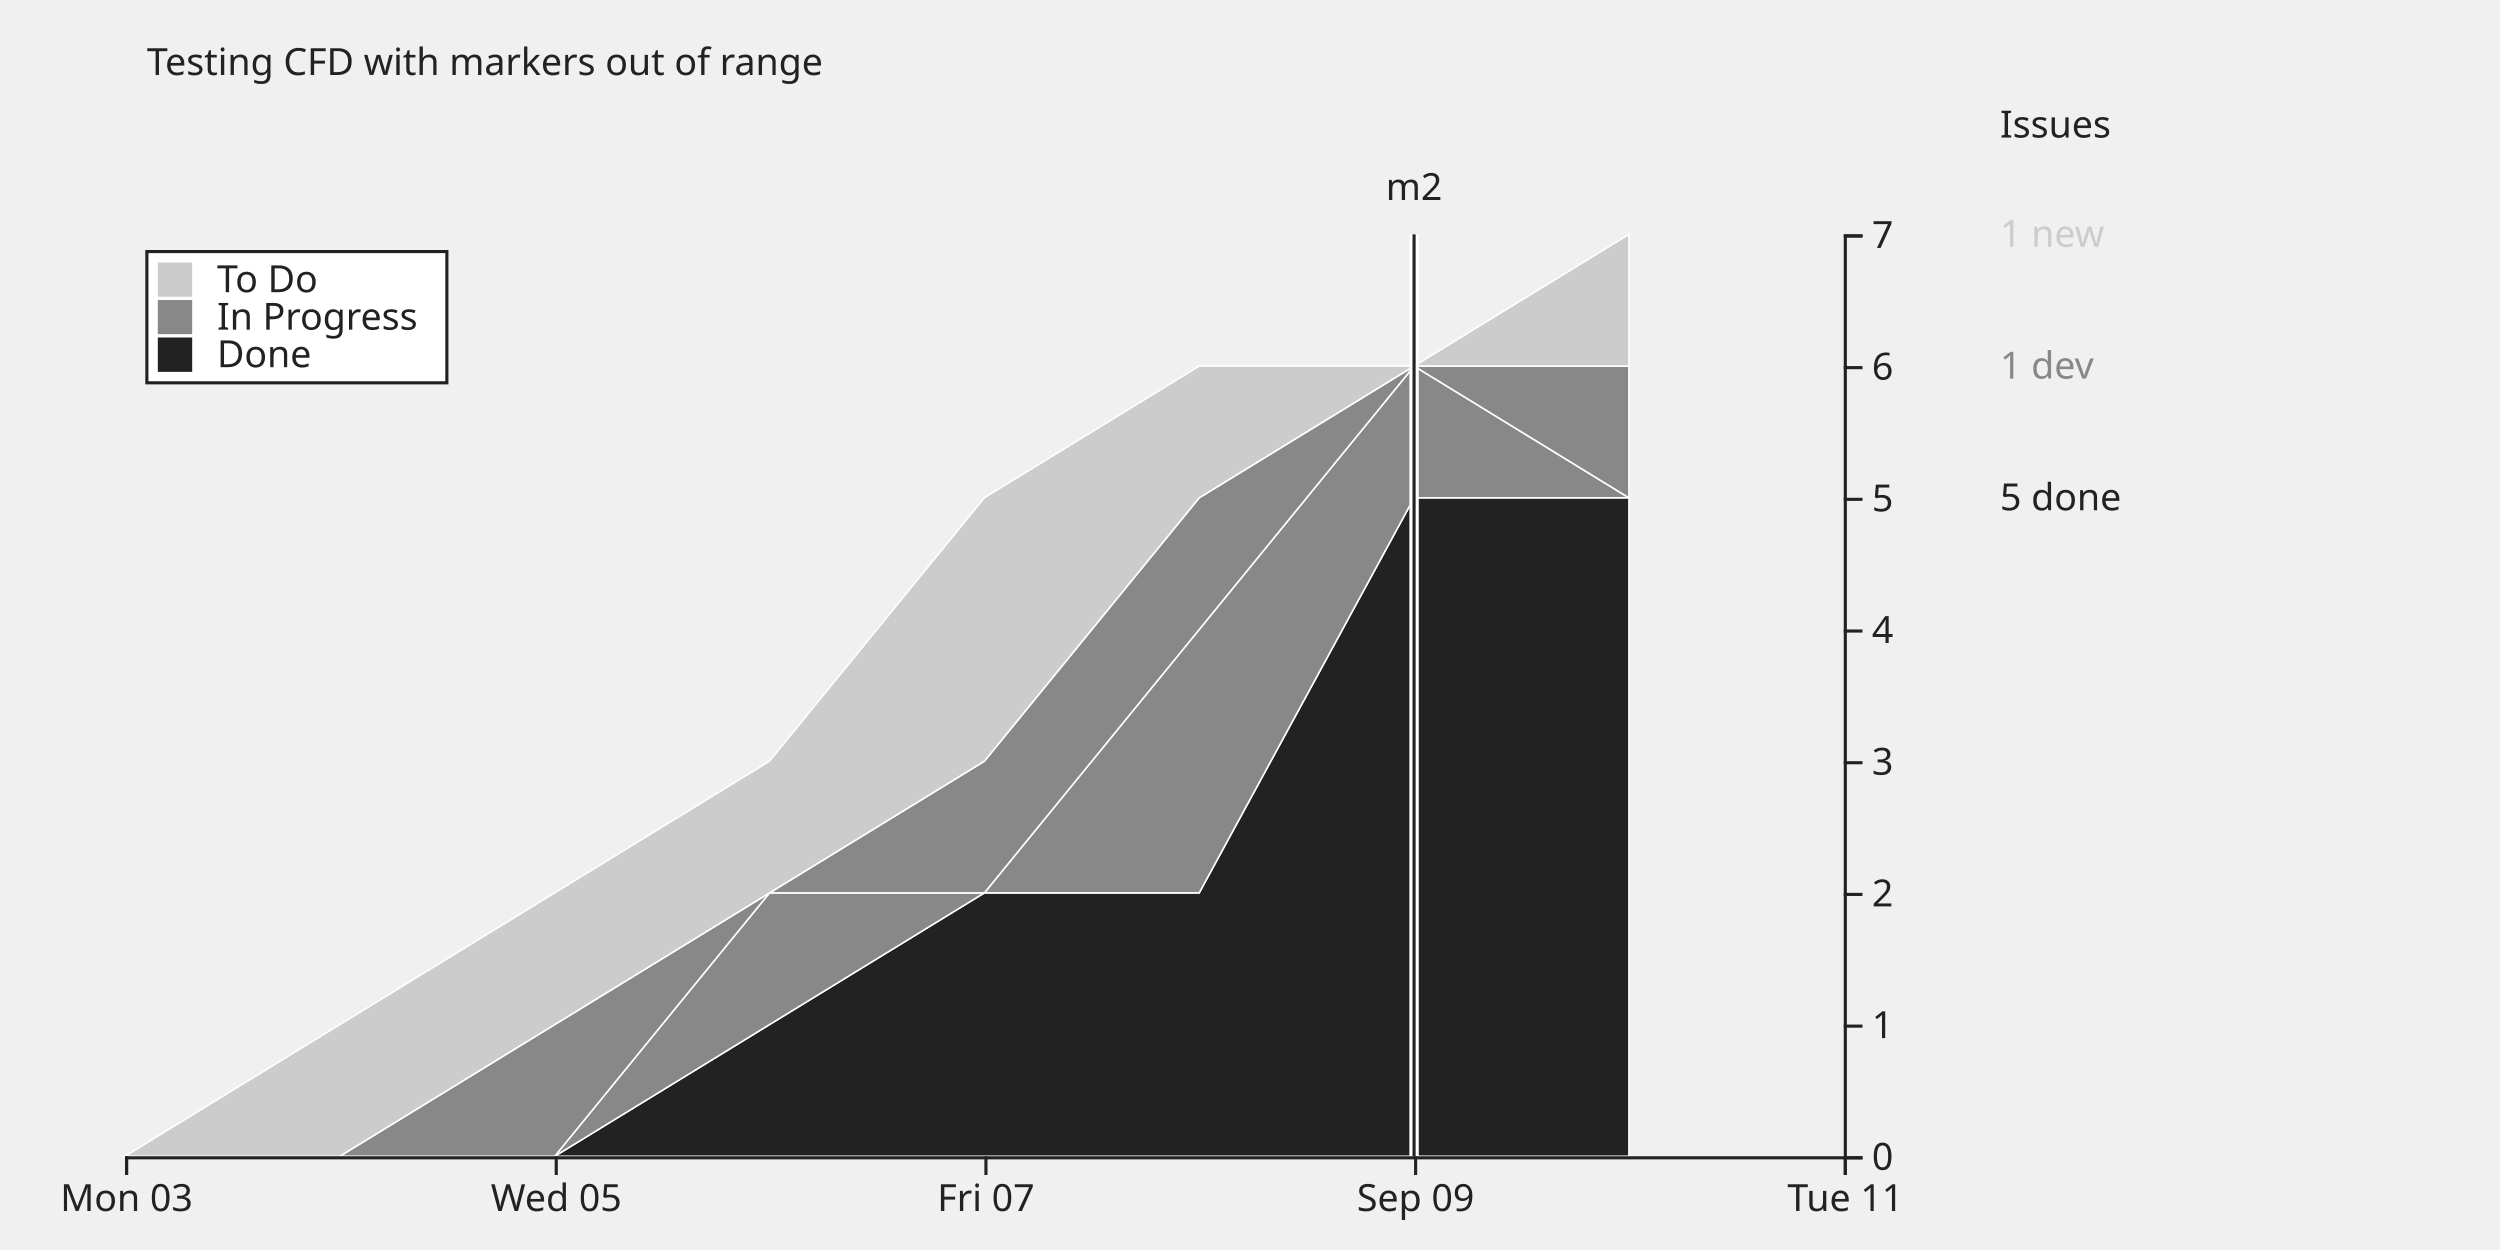
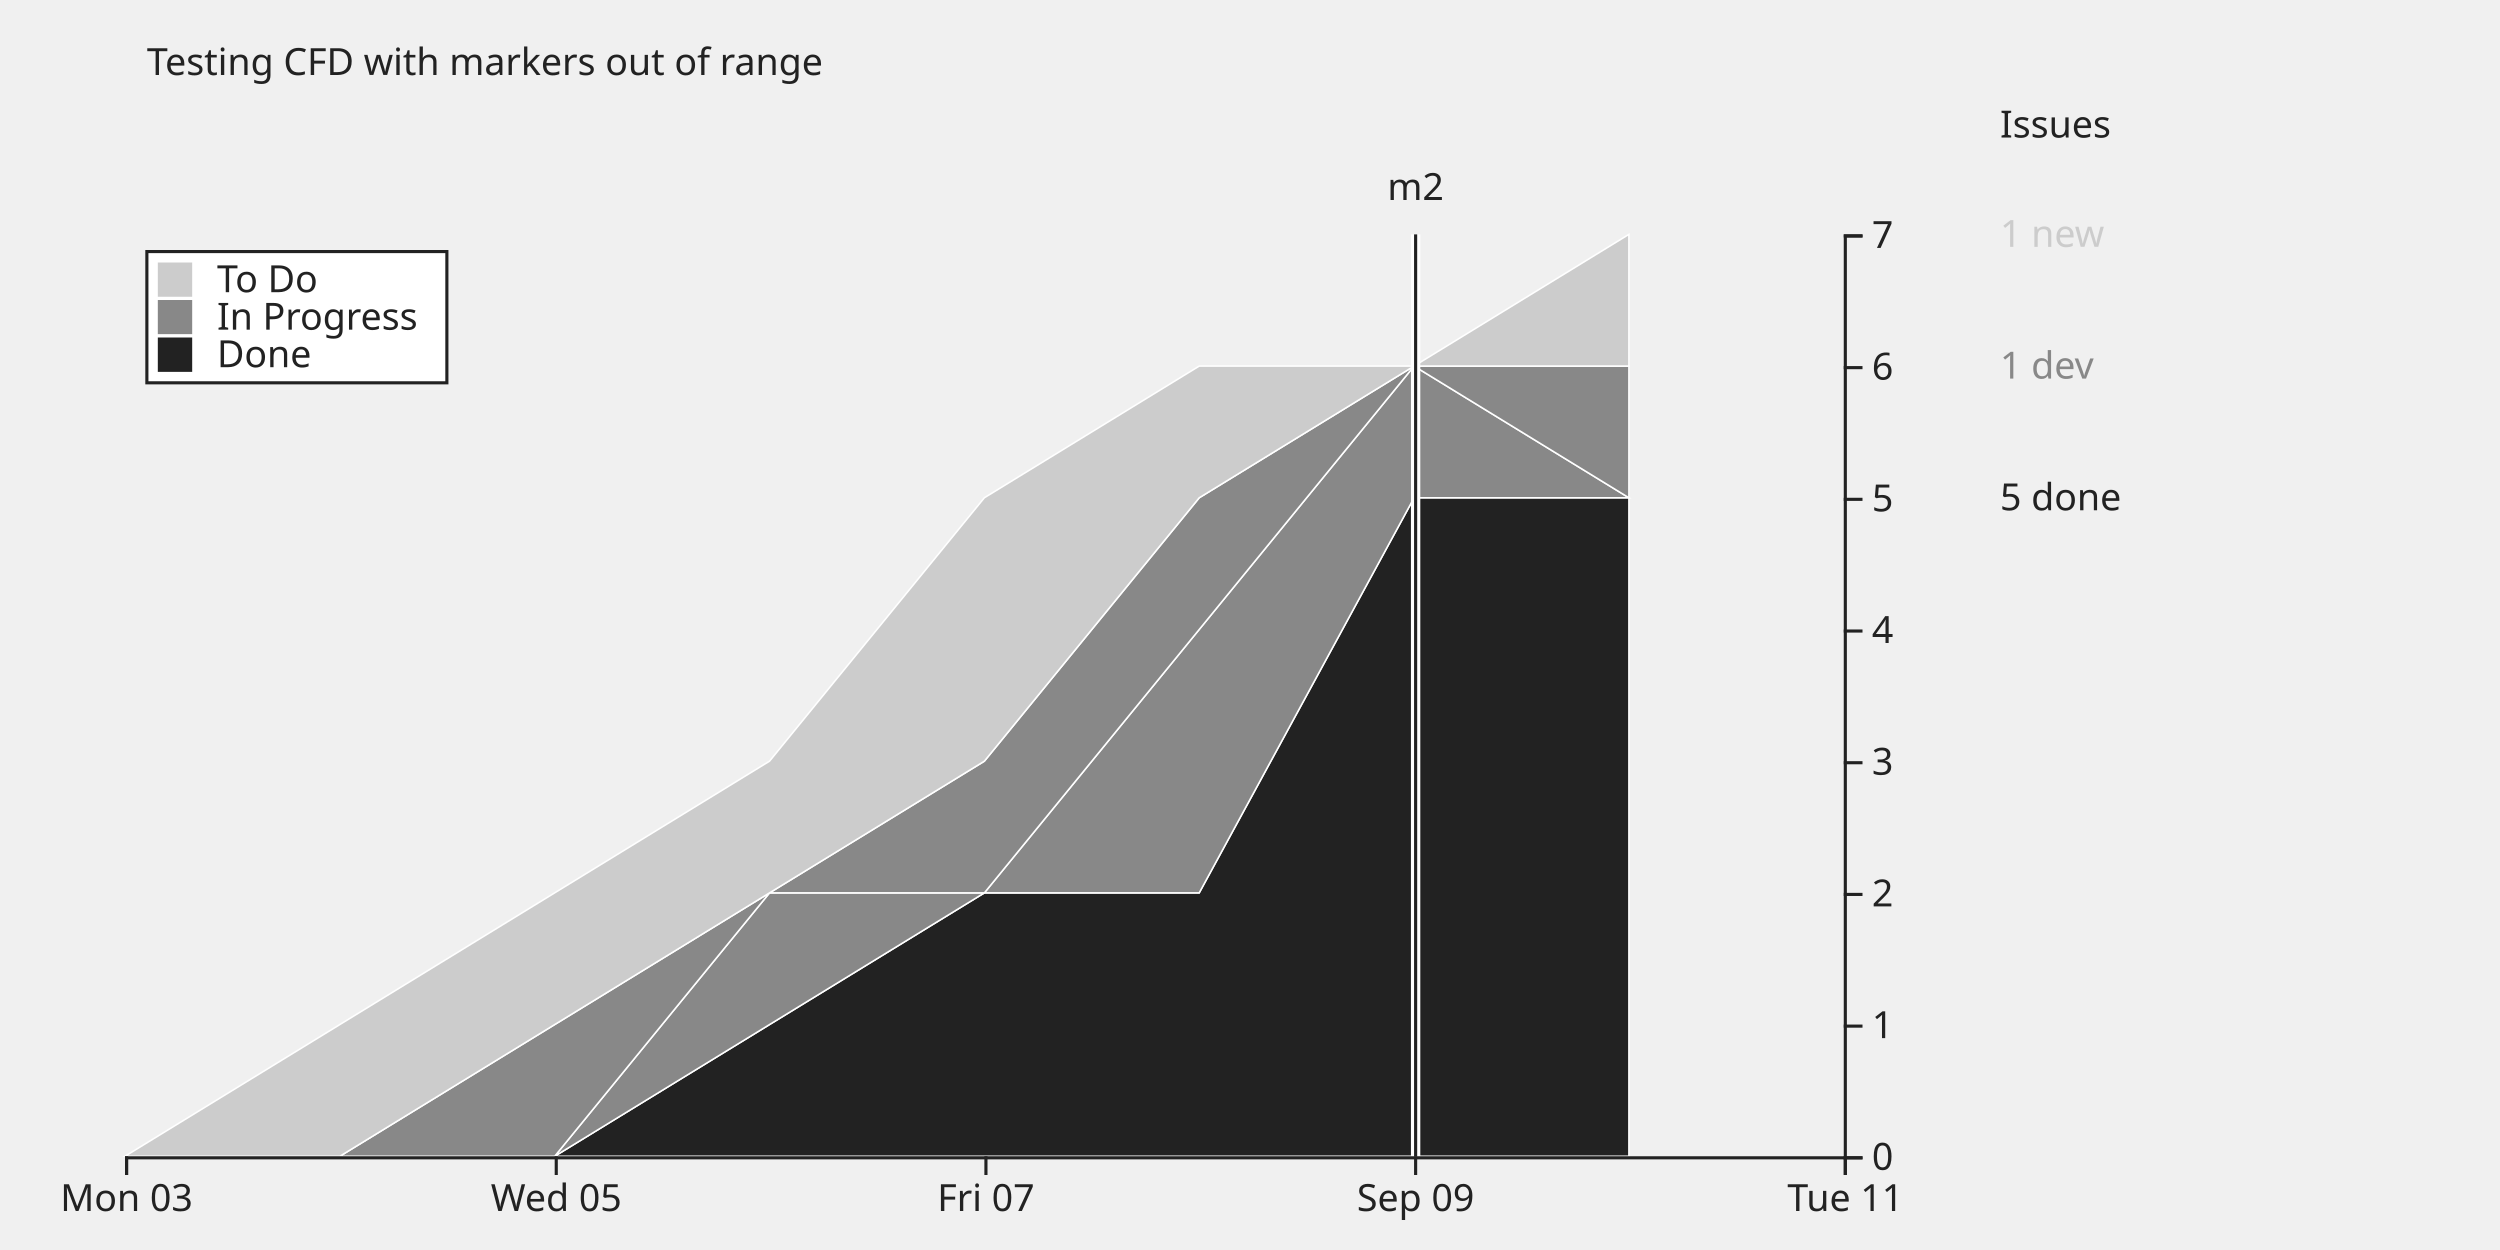
<svg xmlns="http://www.w3.org/2000/svg" width="800" height="400">
  <g transform="translate(40,75)">
    <g class="layer">
      <path class="area" style="fill: #222; stroke: #fff; stroke-width: .5;" d="M0,295L68.75,295L137.5,295L206.25,252.857L275,210.714L343.75,210.714L412.5,84.286L481.25,84.286L481.25,295L412.5,295L343.75,295L275,295L206.25,295L137.5,295L68.75,295L0,295Z" />
      <text x="600" y="84.286" dy="4px" font-size="12px" font-family="sans-serif" style="text-anchor: start; fill: #222;">5 done</text>
    </g>
    <g class="layer">
      <path class="area" style="fill: #888; stroke: #fff; stroke-width: .5;" d="M0,295L68.75,295L137.5,295L206.25,210.714L275,210.714L343.75,126.429L412.5,42.143L481.25,84.286L481.25,84.286L412.5,84.286L343.75,210.714L275,210.714L206.25,252.857L137.5,295L68.75,295L0,295Z" />
    </g>
    <g class="layer">
      <path class="area" style="fill: #888; stroke: #fff; stroke-width: .5;" d="M0,295L68.75,295L137.5,252.857L206.25,210.714L275,168.571L343.75,84.286L412.5,42.143L481.25,42.143L481.25,84.286L412.5,42.143L343.75,126.429L275,210.714L206.25,210.714L137.5,295L68.75,295L0,295Z" />
      <text x="600" y="42.143" dy="4px" font-size="12px" font-family="sans-serif" style="text-anchor: start; fill: #888;">1 dev</text>
    </g>
    <g class="layer">
      <path class="area" style="fill: #ccc; stroke: #fff; stroke-width: .5;" d="M0,295L68.75,252.857L137.5,210.714L206.25,168.571L275,84.286L343.75,42.143L412.5,42.143L481.25,0L481.25,42.143L412.5,42.143L343.75,84.286L275,168.571L206.25,210.714L137.5,252.857L68.75,295L0,295Z" />
      <text x="600" y="0" dy="4px" font-size="12px" font-family="sans-serif" style="text-anchor: start; fill: #ccc;">1 new</text>
    </g>
-     <line x1="412.5" y1="295" x2="412.5" y2="0" style="stroke-width: 3; stroke: #fff;" />
-     <line x1="412.5" y1="295" x2="412.5" y2="0" style="stroke-width: 1; stroke: #222;" />
+     <line x1="413" y1="295" x2="413" y2="0" style="stroke-width: 3; stroke: #fff;" />
+     <line x1="413" y1="295" x2="413" y2="0" style="stroke-width: 1; stroke: #222;" />
    <rect style="fill: #fff;" />
-     <text x="412.5" y="-15" dy="4px" font-size="12px" font-family="sans-serif" style="fill: #222; text-anchor: middle;">m2</text>
+     <text x="413" y="-15" dy="4px" font-size="12px" font-family="sans-serif" style="fill: #222; text-anchor: middle;">m2</text>
    <g transform="translate(0,295)" fill="none" font-size="10" font-family="sans-serif" text-anchor="middle">
      <path class="domain" stroke="currentColor" d="M0.5,6V0.5H550.5V6" style="stroke: #222;" />
      <g class="tick" opacity="1" transform="translate(0.5,0)">
        <line stroke="currentColor" y2="6" style="stroke: #222;" />
        <text fill="currentColor" y="9" dy="0.71em" style="fill: #222;" font-size="12px" font-family="sans-serif">Mon 03</text>
      </g>
      <g class="tick" opacity="1" transform="translate(138,0)">
        <line stroke="currentColor" y2="6" style="stroke: #222;" />
        <text fill="currentColor" y="9" dy="0.71em" style="fill: #222;" font-size="12px" font-family="sans-serif">Wed 05</text>
      </g>
      <g class="tick" opacity="1" transform="translate(275.5,0)">
        <line stroke="currentColor" y2="6" style="stroke: #222;" />
        <text fill="currentColor" y="9" dy="0.71em" style="fill: #222;" font-size="12px" font-family="sans-serif">Fri 07</text>
      </g>
      <g class="tick" opacity="1" transform="translate(413,0)">
        <line stroke="currentColor" y2="6" style="stroke: #222;" />
        <text fill="currentColor" y="9" dy="0.71em" style="fill: #222;" font-size="12px" font-family="sans-serif">Sep 09</text>
      </g>
      <g class="tick" opacity="1" transform="translate(550.5,0)">
        <line stroke="currentColor" y2="6" style="stroke: #222;" />
        <text fill="currentColor" y="9" dy="0.71em" style="fill: #222;" font-size="12px" font-family="sans-serif">Tue 11</text>
      </g>
    </g>
    <g transform="translate(550 ,0)" fill="none" font-size="10" font-family="sans-serif" text-anchor="start">
      <path class="domain" stroke="currentColor" d="M6,295.5H0.5V0.5H6" style="stroke: #222;" />
      <g class="tick" opacity="1" transform="translate(0,295.5)">
        <line stroke="currentColor" x2="6" style="stroke: #222;" />
        <text fill="currentColor" x="9" dy="0.32em" style="fill: #222;" font-size="12px" font-family="sans-serif">0</text>
      </g>
      <g class="tick" opacity="1" transform="translate(0,253.3571)">
        <line stroke="currentColor" x2="6" style="stroke: #222;" />
        <text fill="currentColor" x="9" dy="0.32em" style="fill: #222;" font-size="12px" font-family="sans-serif">1</text>
      </g>
      <g class="tick" opacity="1" transform="translate(0,211.2143)">
        <line stroke="currentColor" x2="6" style="stroke: #222;" />
        <text fill="currentColor" x="9" dy="0.32em" style="fill: #222;" font-size="12px" font-family="sans-serif">2</text>
      </g>
      <g class="tick" opacity="1" transform="translate(0,169.0714)">
        <line stroke="currentColor" x2="6" style="stroke: #222;" />
        <text fill="currentColor" x="9" dy="0.32em" style="fill: #222;" font-size="12px" font-family="sans-serif">3</text>
      </g>
      <g class="tick" opacity="1" transform="translate(0,126.9286)">
        <line stroke="currentColor" x2="6" style="stroke: #222;" />
        <text fill="currentColor" x="9" dy="0.32em" style="fill: #222;" font-size="12px" font-family="sans-serif">4</text>
      </g>
      <g class="tick" opacity="1" transform="translate(0,84.78571)">
        <line stroke="currentColor" x2="6" style="stroke: #222;" />
        <text fill="currentColor" x="9" dy="0.32em" style="fill: #222;" font-size="12px" font-family="sans-serif">5</text>
      </g>
      <g class="tick" opacity="1" transform="translate(0,42.64286)">
        <line stroke="currentColor" x2="6" style="stroke: #222;" />
        <text fill="currentColor" x="9" dy="0.32em" style="fill: #222;" font-size="12px" font-family="sans-serif">6</text>
      </g>
      <g class="tick" opacity="1" transform="translate(0,0.5)">
        <line stroke="currentColor" x2="6" style="stroke: #222;" />
        <text fill="currentColor" x="9" dy="0.32em" style="fill: #222;" font-size="12px" font-family="sans-serif">7</text>
      </g>
    </g>
    <text x="7" y="-55" dy="4px" font-size="12px" font-family="sans-serif" style="text-anchor: start; fill: #222;">Testing CFD with markers out of range</text>
    <rect x="7" y="5.5" width="96" height="42" style="fill: #fff; stroke: #222;" />
    <rect x="10" y="8.5" width="12" height="12" style="fill: #ccc; stroke: #fff;" />
    <text x="29.44" y="14.5" dy="4px" font-size="12px" font-family="sans-serif" style="text-anchor: start; fill: #222;">To Do</text>
    <rect x="10" y="20.5" width="12" height="12" style="fill: #888; stroke: #fff;" />
    <text x="29.44" y="26.5" dy="4px" font-size="12px" font-family="sans-serif" style="text-anchor: start; fill: #222;">In Progress</text>
    <rect x="10" y="32.5" width="12" height="12" style="fill: #222; stroke: #fff;" />
    <text x="29.44" y="38.5" dy="4px" font-size="12px" font-family="sans-serif" style="text-anchor: start; fill: #222;">Done</text>
    <text x="600" y="-35" dy="4px" font-size="12px" font-family="sans-serif" style="text-anchor: start; fill: #222;">Issues</text>
    <rect fill="#fff" stroke="#222" class="focus-item" width="12" height="12" style="display: none;" />
    <text dy="4px" font-size="12px" font-family="sans-serif" style="text-anchor: start; fill: #222; display: none;" />
    <text dy="4px" font-size="12px" font-family="sans-serif" style="text-anchor: start; fill: #222; display: none;" />
    <text dy="4px" font-size="12px" font-family="sans-serif" style="text-anchor: start; fill: #222; display: none;" />
    <text dy="4px" font-size="12px" font-family="sans-serif" style="text-anchor: start; fill: #222; display: none;" />
    <text dy="4px" font-size="12px" font-family="sans-serif" style="text-anchor: start; fill: #222; display: none;" />
    <text dy="4px" font-size="12px" font-family="sans-serif" style="text-anchor: start; fill: #222; display: none;" />
    <text dy="4px" font-size="12px" font-family="sans-serif" style="text-anchor: start; fill: #222; display: none;" />
    <text dy="4px" font-size="12px" font-family="sans-serif" style="text-anchor: start; fill: #222; display: none;" />
    <text dy="4px" font-size="12px" font-family="sans-serif" style="text-anchor: start; fill: #222; display: none;" />
    <text dy="4px" font-size="12px" font-family="sans-serif" style="text-anchor: start; fill: #222; display: none;" />
    <text dy="4px" font-size="12px" font-family="sans-serif" style="text-anchor: start; fill: #222; display: none;" />
    <text dy="4px" font-size="12px" font-family="sans-serif" style="text-anchor: start; fill: #222; display: none;" />
    <text dy="4px" font-size="12px" font-family="sans-serif" style="text-anchor: start; fill: #222; display: none;" />
    <text dy="4px" font-size="12px" font-family="sans-serif" style="text-anchor: start; fill: #222; display: none;" />
    <text dy="4px" font-size="12px" font-family="sans-serif" style="text-anchor: start; fill: #222; display: none;" />
    <text dy="4px" font-size="12px" font-family="sans-serif" style="text-anchor: start; fill: #222; display: none;" />
    <text dy="4px" font-size="12px" font-family="sans-serif" style="text-anchor: start; fill: #222; display: none;" />
    <text dy="4px" font-size="12px" font-family="sans-serif" style="text-anchor: start; fill: #222; display: none;" />
    <text dy="4px" font-size="12px" font-family="sans-serif" style="text-anchor: start; fill: #222; display: none;" />
    <text dy="4px" font-size="12px" font-family="sans-serif" style="text-anchor: start; fill: #222; display: none;" />
    <text dy="4px" font-size="12px" font-family="sans-serif" style="text-anchor: start; fill: #222; display: none;" />
    <text dy="4px" font-size="12px" font-family="sans-serif" style="text-anchor: start; fill: #222; display: none;" />
    <text dy="4px" font-size="12px" font-family="sans-serif" style="text-anchor: start; fill: #222; display: none;" />
    <text dy="4px" font-size="12px" font-family="sans-serif" style="text-anchor: start; fill: #222; display: none;" />
    <text dy="4px" font-size="12px" font-family="sans-serif" style="text-anchor: start; fill: #222; display: none;" />
    <text dy="4px" font-size="12px" font-family="sans-serif" style="text-anchor: start; fill: #222; display: none;" />
    <text dy="4px" font-size="12px" font-family="sans-serif" style="text-anchor: start; fill: #222; display: none;" />
    <text dy="4px" font-size="12px" font-family="sans-serif" style="text-anchor: start; fill: #222; display: none;" />
    <text dy="4px" font-size="12px" font-family="sans-serif" style="text-anchor: start; fill: #222; display: none;" />
    <text dy="4px" font-size="12px" font-family="sans-serif" style="text-anchor: start; fill: #222; display: none;" />
    <text dy="4px" font-size="12px" font-family="sans-serif" style="text-anchor: start; fill: #222; display: none;" />
    <text dy="4px" font-size="12px" font-family="sans-serif" style="text-anchor: start; fill: #222; display: none;" />
    <text dy="4px" font-size="12px" font-family="sans-serif" style="text-anchor: start; fill: #222; display: none;" />
    <text dy="4px" font-size="12px" font-family="sans-serif" style="text-anchor: start; fill: #222; display: none;" />
    <text dy="4px" font-size="12px" font-family="sans-serif" style="text-anchor: start; fill: #222; display: none;" />
    <text dy="4px" font-size="12px" font-family="sans-serif" style="text-anchor: start; fill: #222; display: none;" />
    <text dy="4px" font-size="12px" font-family="sans-serif" style="text-anchor: start; fill: #222; display: none;" />
    <text dy="4px" font-size="12px" font-family="sans-serif" style="text-anchor: start; fill: #222; display: none;" />
    <text dy="4px" font-size="12px" font-family="sans-serif" style="text-anchor: start; fill: #222; display: none;" />
    <text dy="4px" font-size="12px" font-family="sans-serif" style="text-anchor: start; fill: #222; display: none;" />
    <line style="display: none; stroke-width: 3; stroke: #fff;" />
    <line style="display: none; stroke-width: 1; stroke: #222;" />
    <rect width="550" height="295" fill="transparent" />
  </g>
</svg>
